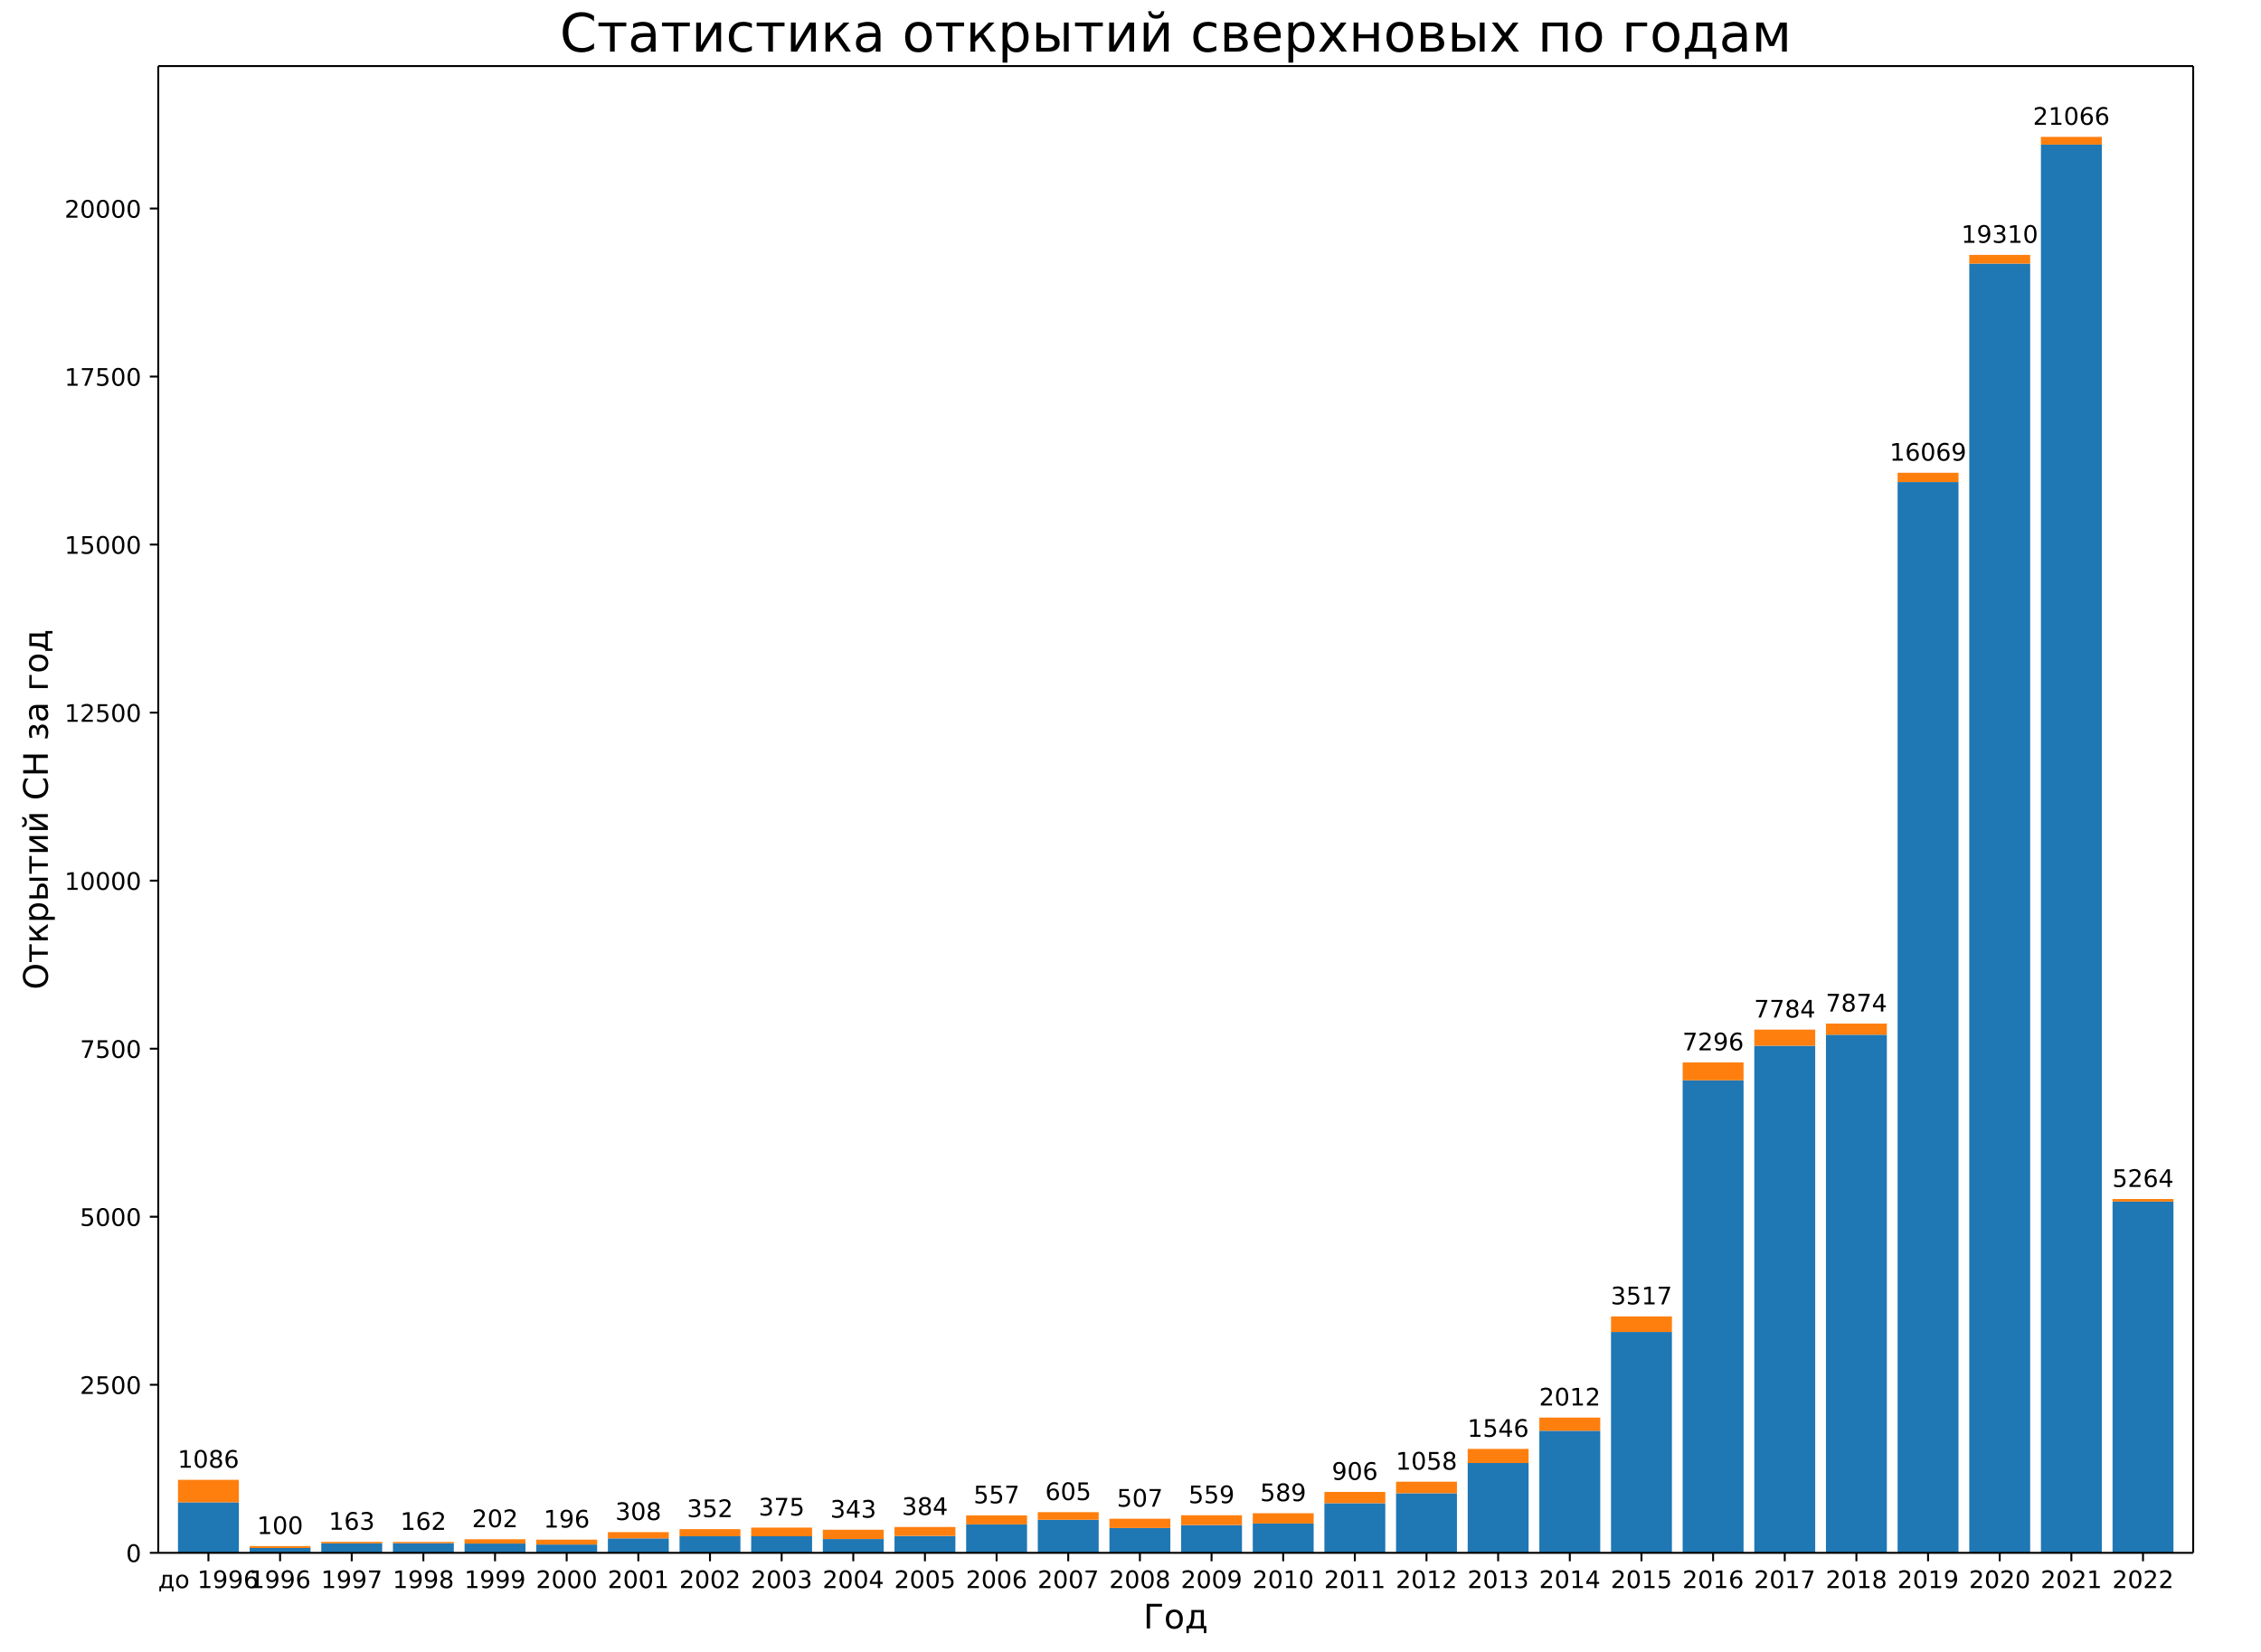
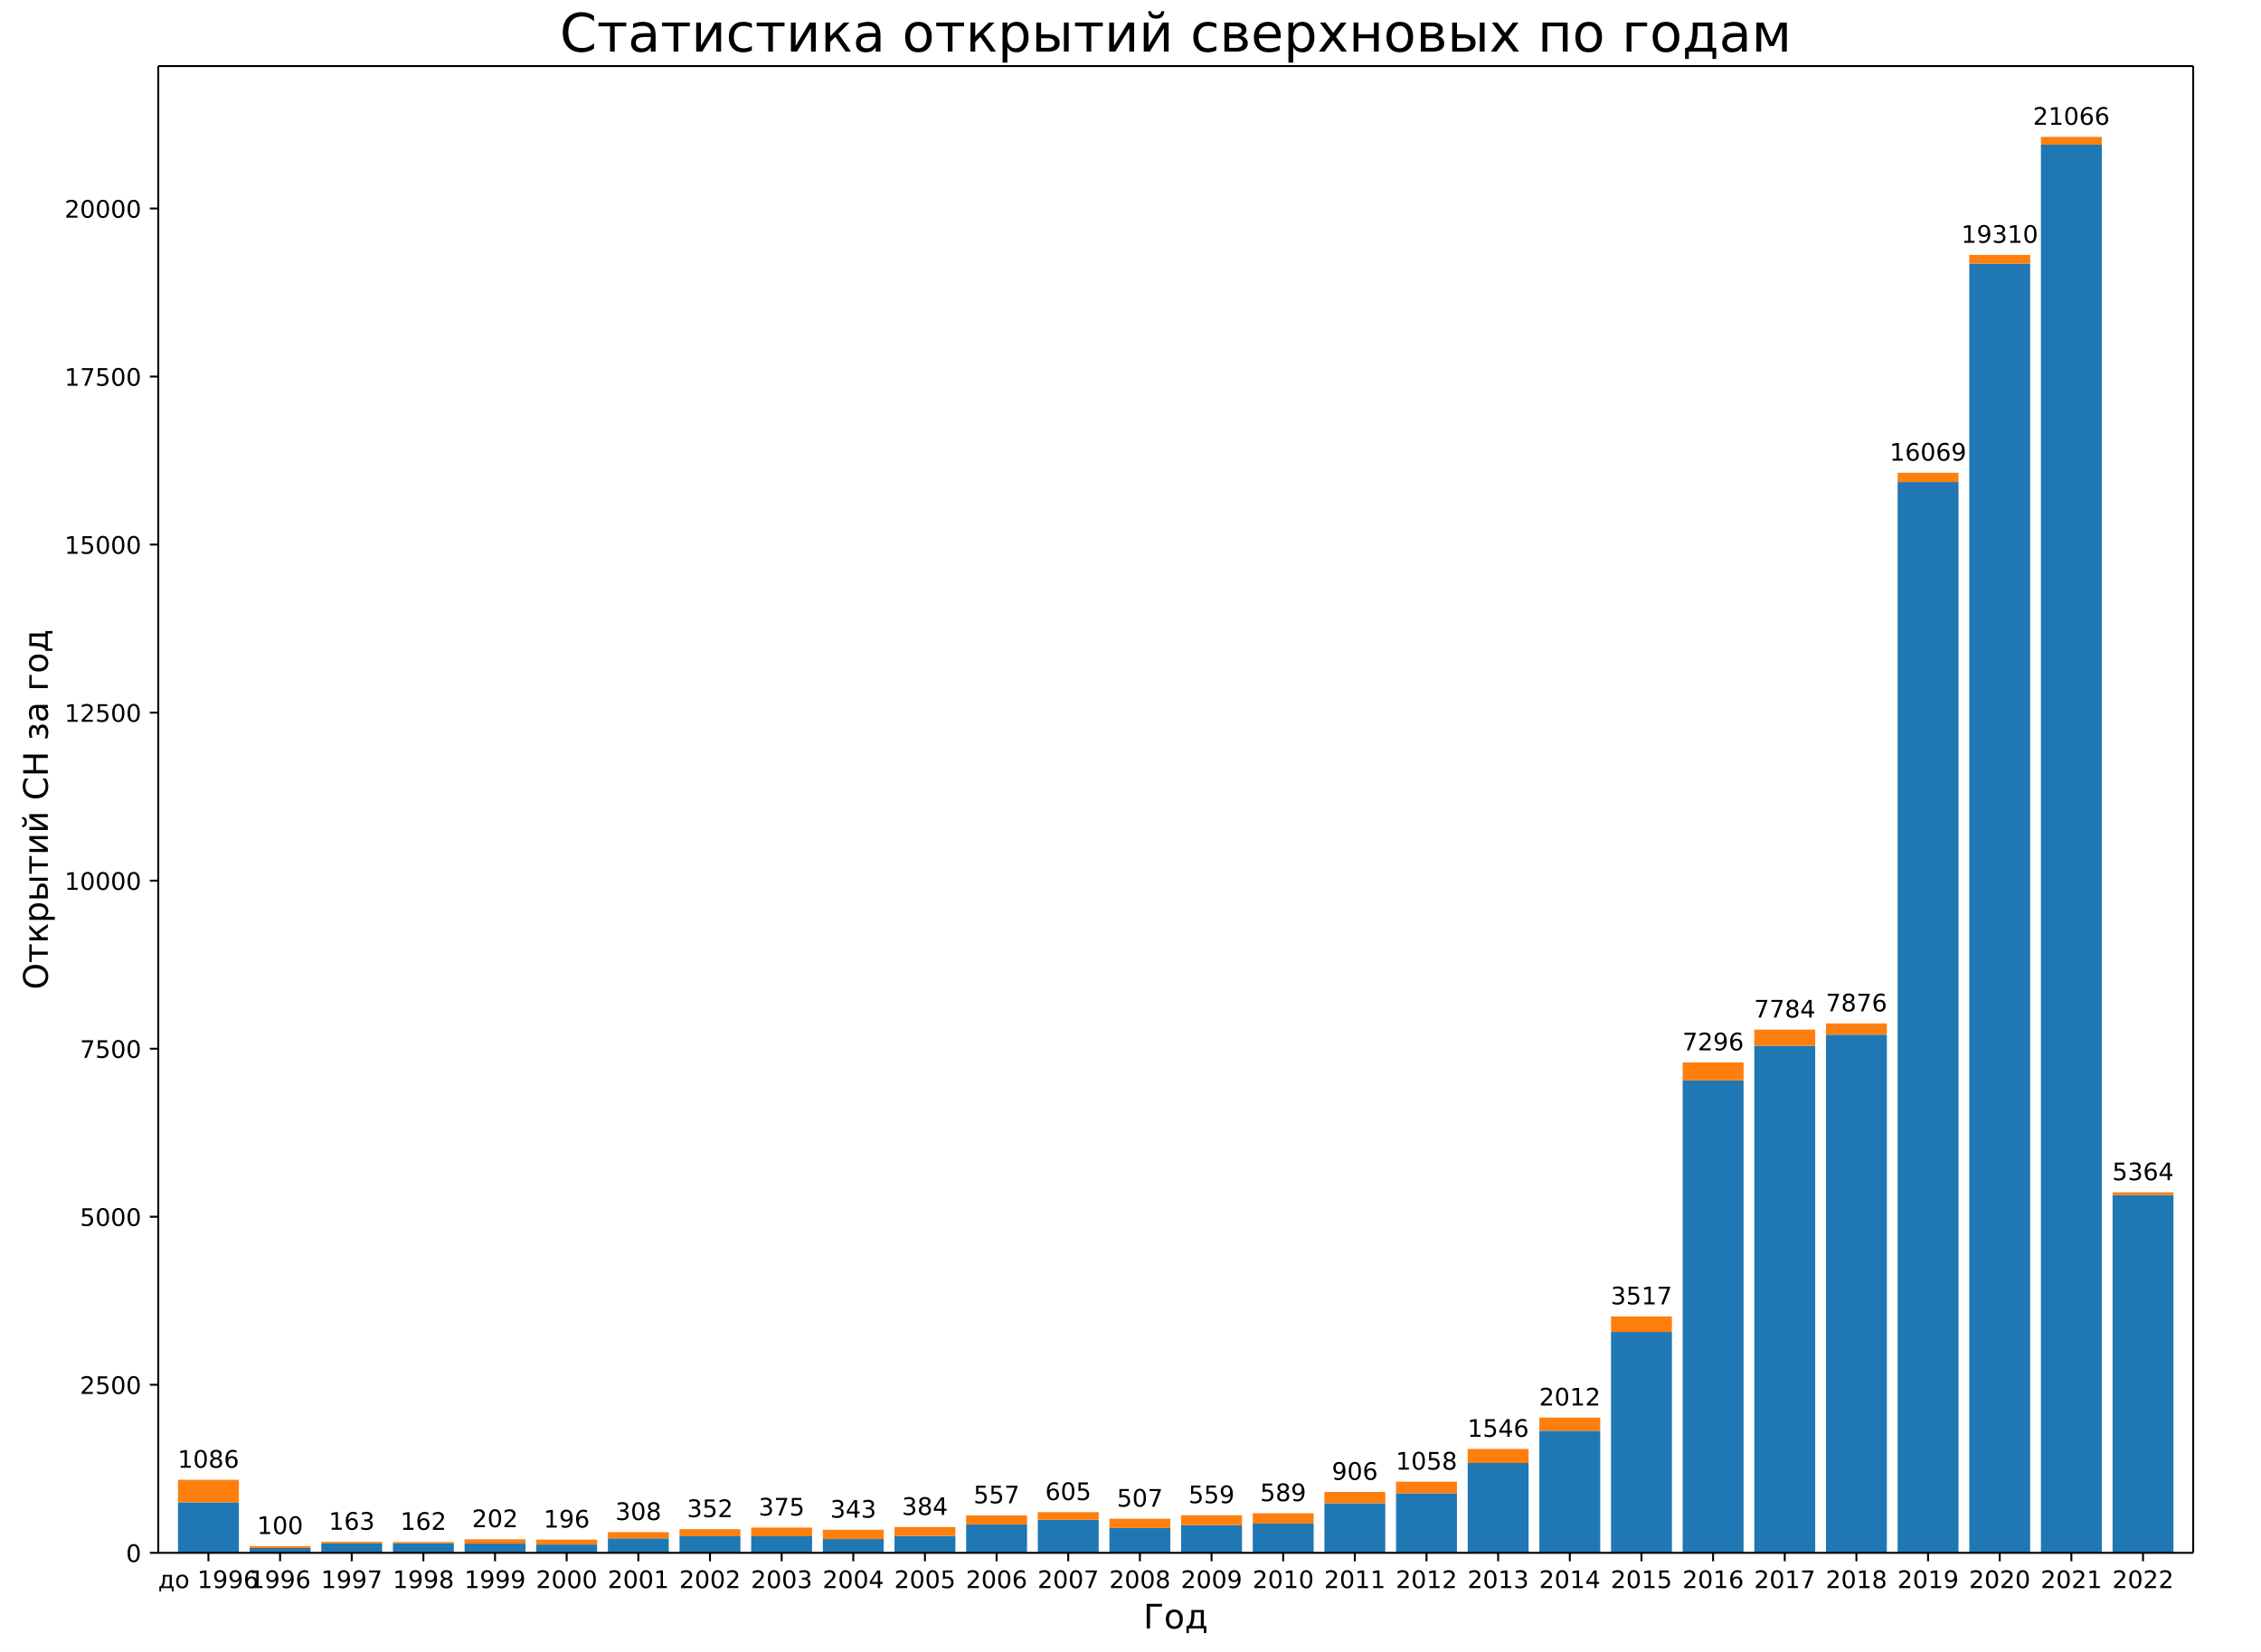
<svg xmlns="http://www.w3.org/2000/svg" xmlns:xlink="http://www.w3.org/1999/xlink" width="936pt" height="684pt" version="1.1" viewBox="0 0 936 684">
  <defs>
    <style type="text/css">*{stroke-linecap:butt;stroke-linejoin:round;}</style>
  </defs>
  <path d="m0 684h936v-684h-936z" fill="#fff" />
  <path d="m65.52 642.96h842.4v-615.6h-842.4z" fill="#fff" />
  <path d="m73.677 642.96h25.213v-20.901h-25.213z" clip-path="url(#a)" fill="#1f77b4" />
  <path d="m103.34 642.96h25.213v-2.004h-25.213z" clip-path="url(#a)" fill="#1f77b4" />
  <path d="m133 642.96h25.213v-3.896h-25.213z" clip-path="url(#a)" fill="#1f77b4" />
  <path d="m162.66 642.96h25.213v-3.952h-25.213z" clip-path="url(#a)" fill="#1f77b4" />
  <path d="m192.32 642.96h25.213v-3.841h-25.213z" clip-path="url(#a)" fill="#1f77b4" />
  <path d="m221.99 642.96h25.213v-3.423h-25.213z" clip-path="url(#a)" fill="#1f77b4" />
  <path d="m251.65 642.96h25.213v-5.984h-25.213z" clip-path="url(#a)" fill="#1f77b4" />
  <path d="m281.31 642.96h25.213v-6.874h-25.213z" clip-path="url(#a)" fill="#1f77b4" />
  <path d="m310.97 642.96h25.213v-6.846h-25.213z" clip-path="url(#a)" fill="#1f77b4" />
  <path d="m340.63 642.96h25.213v-5.705h-25.213z" clip-path="url(#a)" fill="#1f77b4" />
  <path d="m370.3 642.96h25.213v-6.986h-25.213z" clip-path="url(#a)" fill="#1f77b4" />
  <path d="m399.96 642.96h25.213v-11.772h-25.213z" clip-path="url(#a)" fill="#1f77b4" />
  <path d="m429.62 642.96h25.213v-13.693h-25.213z" clip-path="url(#a)" fill="#1f77b4" />
  <path d="m459.28 642.96h25.213v-10.27h-25.213z" clip-path="url(#a)" fill="#1f77b4" />
  <path d="m488.94 642.96h25.213v-11.494h-25.213z" clip-path="url(#a)" fill="#1f77b4" />
  <path d="m518.61 642.96h25.213v-12.134h-25.213z" clip-path="url(#a)" fill="#1f77b4" />
  <path d="m548.27 642.96h25.213v-20.539h-25.213z" clip-path="url(#a)" fill="#1f77b4" />
  <path d="m577.93 642.96h25.213v-24.658h-25.213z" clip-path="url(#a)" fill="#1f77b4" />
  <path d="m607.59 642.96h25.213v-37.182h-25.213z" clip-path="url(#a)" fill="#1f77b4" />
  <path d="m637.25 642.96h25.213v-50.541h-25.213z" clip-path="url(#a)" fill="#1f77b4" />
  <path d="m666.92 642.96h25.213v-91.452h-25.213z" clip-path="url(#a)" fill="#1f77b4" />
  <path d="m696.58 642.96h25.213v-195.65h-25.213z" clip-path="url(#a)" fill="#1f77b4" />
  <path d="m726.24 642.96h25.213v-209.96h-25.213z" clip-path="url(#a)" fill="#1f77b4" />
-   <path d="m755.9 642.96h25.213v-214.52h-25.213z" clip-path="url(#a)" fill="#1f77b4" />
+   <path d="m755.9 642.96h25.213v-214.55h-25.213z" clip-path="url(#a)" fill="#1f77b4" />
  <path d="m785.56 642.96h25.213v-443.37h-25.213z" clip-path="url(#a)" fill="#1f77b4" />
  <path d="m815.23 642.96h25.213v-533.8h-25.213z" clip-path="url(#a)" fill="#1f77b4" />
  <path d="m844.89 642.96h25.213v-583.09h-25.213z" clip-path="url(#a)" fill="#1f77b4" />
-   <path d="m874.55 642.96h25.213v-145.44h-25.213z" clip-path="url(#a)" fill="#1f77b4" />
+   <path d="m874.55 642.96h25.213v-148.14h-25.213z" clip-path="url(#a)" fill="#1f77b4" />
  <path d="m73.677 622.06h25.213v-9.323h-25.213z" clip-path="url(#a)" fill="#ff7f0e" />
  <path d="m103.34 640.96h25.213v-0.779h-25.213z" clip-path="url(#a)" fill="#ff7f0e" />
  <path d="m133 639.06h25.213v-0.64h-25.213z" clip-path="url(#a)" fill="#ff7f0e" />
  <path d="m162.66 639.01h25.213v-0.557h-25.213z" clip-path="url(#a)" fill="#ff7f0e" />
  <path d="m192.32 639.12h25.213v-1.781h-25.213z" clip-path="url(#a)" fill="#ff7f0e" />
  <path d="m221.99 639.54h25.213v-2.032h-25.213z" clip-path="url(#a)" fill="#ff7f0e" />
  <path d="m251.65 636.98h25.213v-2.588h-25.213z" clip-path="url(#a)" fill="#ff7f0e" />
  <path d="m281.31 636.09h25.213v-2.922h-25.213z" clip-path="url(#a)" fill="#ff7f0e" />
  <path d="m310.97 636.11h25.213v-3.59h-25.213z" clip-path="url(#a)" fill="#ff7f0e" />
  <path d="m340.63 637.25h25.213v-3.841h-25.213z" clip-path="url(#a)" fill="#ff7f0e" />
  <path d="m370.3 635.97h25.213v-3.701h-25.213z" clip-path="url(#a)" fill="#ff7f0e" />
  <path d="m399.96 631.19h25.213v-3.729h-25.213z" clip-path="url(#a)" fill="#ff7f0e" />
  <path d="m429.62 629.27h25.213v-3.145h-25.213z" clip-path="url(#a)" fill="#ff7f0e" />
  <path d="m459.28 632.69h25.213v-3.841h-25.213z" clip-path="url(#a)" fill="#ff7f0e" />
  <path d="m488.94 631.47h25.213v-4.063h-25.213z" clip-path="url(#a)" fill="#ff7f0e" />
  <path d="m518.61 630.83h25.213v-4.258h-25.213z" clip-path="url(#a)" fill="#ff7f0e" />
  <path d="m548.27 622.42h25.213v-4.676h-25.213z" clip-path="url(#a)" fill="#ff7f0e" />
  <path d="m577.93 618.3h25.213v-4.787h-25.213z" clip-path="url(#a)" fill="#ff7f0e" />
  <path d="m607.59 605.78h25.213v-5.845h-25.213z" clip-path="url(#a)" fill="#ff7f0e" />
  <path d="m637.25 592.42h25.213v-5.455h-25.213z" clip-path="url(#a)" fill="#ff7f0e" />
  <path d="m666.92 551.51h25.213v-6.429h-25.213z" clip-path="url(#a)" fill="#ff7f0e" />
  <path d="m696.58 447.31h25.213v-7.403h-25.213z" clip-path="url(#a)" fill="#ff7f0e" />
  <path d="m726.24 433h25.213v-6.679h-25.213z" clip-path="url(#a)" fill="#ff7f0e" />
-   <path d="m755.9 428.44h25.213v-4.62h-25.213z" clip-path="url(#a)" fill="#ff7f0e" />
+   <path d="m755.9 428.41h25.213v-4.648h-25.213z" clip-path="url(#a)" fill="#ff7f0e" />
  <path d="m785.56 199.59h25.213v-3.841h-25.213z" clip-path="url(#a)" fill="#ff7f0e" />
  <path d="m815.23 109.16h25.213v-3.618h-25.213z" clip-path="url(#a)" fill="#ff7f0e" />
  <path d="m844.89 59.875h25.213v-3.201h-25.213z" clip-path="url(#a)" fill="#ff7f0e" />
-   <path d="m874.55 497.52h25.213v-1.058h-25.213z" clip-path="url(#a)" fill="#ff7f0e" />
+   <path d="m874.55 494.82h25.213v-1.141h-25.213z" clip-path="url(#a)" fill="#ff7f0e" />
  <defs>
    <path id="b" d="m0 0v3.5" stroke="#000" stroke-width=".8" />
  </defs>
  <use x="86.283" y="642.96" stroke="#000000" stroke-width=".8" xlink:href="#b" />
  <text transform="rotate(-0 86.283 657.56)" x="86.283" y="657.558" font-family="DejaVu Sans" font-size="10px" text-anchor="middle">до 1996</text>
  <use x="115.945" y="642.96" stroke="#000000" stroke-width=".8" xlink:href="#b" />
  <text transform="rotate(-0 115.95 657.56)" x="115.945" y="657.558" font-family="DejaVu Sans" font-size="10px" text-anchor="middle">1996</text>
  <use x="145.607" y="642.96" stroke="#000000" stroke-width=".8" xlink:href="#b" />
  <text transform="rotate(-0 145.61 657.56)" x="145.607" y="657.558" font-family="DejaVu Sans" font-size="10px" text-anchor="middle">1997</text>
  <use x="175.269" y="642.96" stroke="#000000" stroke-width=".8" xlink:href="#b" />
  <text transform="rotate(-0 175.27 657.56)" x="175.269" y="657.558" font-family="DejaVu Sans" font-size="10px" text-anchor="middle">1998</text>
  <use x="204.931" y="642.96" stroke="#000000" stroke-width=".8" xlink:href="#b" />
  <text transform="rotate(-0 204.93 657.56)" x="204.931" y="657.558" font-family="DejaVu Sans" font-size="10px" text-anchor="middle">1999</text>
  <use x="234.593" y="642.96" stroke="#000000" stroke-width=".8" xlink:href="#b" />
  <text transform="rotate(-0 234.59 657.56)" x="234.593" y="657.558" font-family="DejaVu Sans" font-size="10px" text-anchor="middle">2000</text>
  <use x="264.255" y="642.96" stroke="#000000" stroke-width=".8" xlink:href="#b" />
  <text transform="rotate(-0 264.26 657.56)" x="264.255" y="657.558" font-family="DejaVu Sans" font-size="10px" text-anchor="middle">2001</text>
  <use x="293.917" y="642.96" stroke="#000000" stroke-width=".8" xlink:href="#b" />
  <text transform="rotate(-0 293.92 657.56)" x="293.917" y="657.558" font-family="DejaVu Sans" font-size="10px" text-anchor="middle">2002</text>
  <use x="323.579" y="642.96" stroke="#000000" stroke-width=".8" xlink:href="#b" />
  <text transform="rotate(-0 323.58 657.56)" x="323.579" y="657.558" font-family="DejaVu Sans" font-size="10px" text-anchor="middle">2003</text>
  <use x="353.241" y="642.96" stroke="#000000" stroke-width=".8" xlink:href="#b" />
  <text transform="rotate(-0 353.24 657.56)" x="353.241" y="657.558" font-family="DejaVu Sans" font-size="10px" text-anchor="middle">2004</text>
  <use x="382.903" y="642.96" stroke="#000000" stroke-width=".8" xlink:href="#b" />
  <text transform="rotate(-0 382.9 657.56)" x="382.903" y="657.558" font-family="DejaVu Sans" font-size="10px" text-anchor="middle">2005</text>
  <use x="412.565" y="642.96" stroke="#000000" stroke-width=".8" xlink:href="#b" />
  <text transform="rotate(-0 412.57 657.56)" x="412.565" y="657.558" font-family="DejaVu Sans" font-size="10px" text-anchor="middle">2006</text>
  <use x="442.227" y="642.96" stroke="#000000" stroke-width=".8" xlink:href="#b" />
  <text transform="rotate(-0 442.23 657.56)" x="442.227" y="657.558" font-family="DejaVu Sans" font-size="10px" text-anchor="middle">2007</text>
  <use x="471.889" y="642.96" stroke="#000000" stroke-width=".8" xlink:href="#b" />
  <text transform="rotate(-0 471.89 657.56)" x="471.889" y="657.558" font-family="DejaVu Sans" font-size="10px" text-anchor="middle">2008</text>
  <use x="501.551" y="642.96" stroke="#000000" stroke-width=".8" xlink:href="#b" />
  <text transform="rotate(-0 501.55 657.56)" x="501.551" y="657.558" font-family="DejaVu Sans" font-size="10px" text-anchor="middle">2009</text>
  <use x="531.213" y="642.96" stroke="#000000" stroke-width=".8" xlink:href="#b" />
  <text transform="rotate(-0 531.21 657.56)" x="531.213" y="657.558" font-family="DejaVu Sans" font-size="10px" text-anchor="middle">2010</text>
  <use x="560.875" y="642.96" stroke="#000000" stroke-width=".8" xlink:href="#b" />
  <text transform="rotate(-0 560.87 657.56)" x="560.875" y="657.558" font-family="DejaVu Sans" font-size="10px" text-anchor="middle">2011</text>
  <use x="590.537" y="642.96" stroke="#000000" stroke-width=".8" xlink:href="#b" />
  <text transform="rotate(-0 590.54 657.56)" x="590.537" y="657.558" font-family="DejaVu Sans" font-size="10px" text-anchor="middle">2012</text>
  <use x="620.199" y="642.96" stroke="#000000" stroke-width=".8" xlink:href="#b" />
  <text transform="rotate(-0 620.2 657.56)" x="620.199" y="657.558" font-family="DejaVu Sans" font-size="10px" text-anchor="middle">2013</text>
  <use x="649.861" y="642.96" stroke="#000000" stroke-width=".8" xlink:href="#b" />
  <text transform="rotate(-0 649.86 657.56)" x="649.861" y="657.558" font-family="DejaVu Sans" font-size="10px" text-anchor="middle">2014</text>
  <use x="679.523" y="642.96" stroke="#000000" stroke-width=".8" xlink:href="#b" />
  <text transform="rotate(-0 679.52 657.56)" x="679.523" y="657.558" font-family="DejaVu Sans" font-size="10px" text-anchor="middle">2015</text>
  <use x="709.185" y="642.96" stroke="#000000" stroke-width=".8" xlink:href="#b" />
  <text transform="rotate(-0 709.18 657.56)" x="709.185" y="657.558" font-family="DejaVu Sans" font-size="10px" text-anchor="middle">2016</text>
  <use x="738.847" y="642.96" stroke="#000000" stroke-width=".8" xlink:href="#b" />
  <text transform="rotate(-0 738.85 657.56)" x="738.847" y="657.558" font-family="DejaVu Sans" font-size="10px" text-anchor="middle">2017</text>
  <use x="768.509" y="642.96" stroke="#000000" stroke-width=".8" xlink:href="#b" />
  <text transform="rotate(-0 768.51 657.56)" x="768.509" y="657.558" font-family="DejaVu Sans" font-size="10px" text-anchor="middle">2018</text>
  <use x="798.171" y="642.96" stroke="#000000" stroke-width=".8" xlink:href="#b" />
  <text transform="rotate(-0 798.17 657.56)" x="798.171" y="657.558" font-family="DejaVu Sans" font-size="10px" text-anchor="middle">2019</text>
  <use x="827.833" y="642.96" stroke="#000000" stroke-width=".8" xlink:href="#b" />
  <text transform="rotate(-0 827.83 657.56)" x="827.833" y="657.558" font-family="DejaVu Sans" font-size="10px" text-anchor="middle">2020</text>
  <use x="857.495" y="642.96" stroke="#000000" stroke-width=".8" xlink:href="#b" />
  <text transform="rotate(-0 857.49 657.56)" x="857.495" y="657.558" font-family="DejaVu Sans" font-size="10px" text-anchor="middle">2021</text>
  <use x="887.157" y="642.96" stroke="#000000" stroke-width=".8" xlink:href="#b" />
  <text transform="rotate(-0 887.16 657.56)" x="887.157" y="657.558" font-family="DejaVu Sans" font-size="10px" text-anchor="middle">2022</text>
  <text transform="rotate(-0 486.72 674.28)" x="486.72" y="674.276" font-family="DejaVu Sans" font-size="14px" text-anchor="middle">Год</text>
  <defs>
    <path id="c" d="m0 0h-3.5" stroke="#000" stroke-width=".8" />
  </defs>
  <use x="65.52" y="642.96" stroke="#000000" stroke-width=".8" xlink:href="#c" />
  <text transform="rotate(-0 58.52 646.76)" x="58.52" y="646.759" font-family="DejaVu Sans" font-size="10px" text-anchor="end">0</text>
  <use x="65.52" y="573.383" stroke="#000000" stroke-width=".8" xlink:href="#c" />
  <text transform="rotate(-0 58.52 577.18)" x="58.52" y="577.182" font-family="DejaVu Sans" font-size="10px" text-anchor="end">2500</text>
  <use x="65.52" y="503.806" stroke="#000000" stroke-width=".8" xlink:href="#c" />
  <text transform="rotate(-0 58.52 507.6)" x="58.52" y="507.605" font-family="DejaVu Sans" font-size="10px" text-anchor="end">5000</text>
  <use x="65.52" y="434.228" stroke="#000000" stroke-width=".8" xlink:href="#c" />
  <text transform="rotate(-0 58.52 438.03)" x="58.52" y="438.027" font-family="DejaVu Sans" font-size="10px" text-anchor="end">7500</text>
  <use x="65.52" y="364.651" stroke="#000000" stroke-width=".8" xlink:href="#c" />
  <text transform="rotate(-0 58.52 368.45)" x="58.52" y="368.45" font-family="DejaVu Sans" font-size="10px" text-anchor="end">10000</text>
  <use x="65.52" y="295.074" stroke="#000000" stroke-width=".8" xlink:href="#c" />
  <text transform="rotate(-0 58.52 298.87)" x="58.52" y="298.873" font-family="DejaVu Sans" font-size="10px" text-anchor="end">12500</text>
  <use x="65.52" y="225.497" stroke="#000000" stroke-width=".8" xlink:href="#c" />
  <text transform="rotate(-0 58.52 229.3)" x="58.52" y="229.296" font-family="DejaVu Sans" font-size="10px" text-anchor="end">15000</text>
  <use x="65.52" y="155.919" stroke="#000000" stroke-width=".8" xlink:href="#c" />
  <text transform="rotate(-0 58.52 159.72)" x="58.52" y="159.718" font-family="DejaVu Sans" font-size="10px" text-anchor="end">17500</text>
  <use x="65.52" y="86.342" stroke="#000000" stroke-width=".8" xlink:href="#c" />
  <text transform="rotate(-0 58.52 90.141)" x="58.52" y="90.141" font-family="DejaVu Sans" font-size="10px" text-anchor="end">20000</text>
  <text transform="rotate(-90 19.796 335.16)" x="19.796" y="335.16" font-family="DejaVu Sans" font-size="14px" text-anchor="middle">Открытий СН за год</text>
  <path d="m65.52 642.96v-615.6" fill="none" stroke="#000" stroke-linecap="square" stroke-width=".8" />
  <path d="m907.92 642.96v-615.6" fill="none" stroke="#000" stroke-linecap="square" stroke-width=".8" />
  <path d="m65.52 642.96h842.4" fill="none" stroke="#000" stroke-linecap="square" stroke-width=".8" />
  <path d="m65.52 27.36h842.4" fill="none" stroke="#000" stroke-linecap="square" stroke-width=".8" />
  <text transform="rotate(-0 86.283 607.74)" x="86.283" y="607.736" font-family="DejaVu Sans" font-size="10px" text-anchor="middle">1086</text>
  <text transform="rotate(-0 115.95 635.18)" x="115.945" y="635.177" font-family="DejaVu Sans" font-size="10px" text-anchor="middle">100</text>
  <text transform="rotate(-0 145.61 633.42)" x="145.607" y="633.424" font-family="DejaVu Sans" font-size="10px" text-anchor="middle">163</text>
  <text transform="rotate(-0 175.27 633.45)" x="175.269" y="633.451" font-family="DejaVu Sans" font-size="10px" text-anchor="middle">162</text>
  <text transform="rotate(-0 204.93 632.34)" x="204.931" y="632.338" font-family="DejaVu Sans" font-size="10px" text-anchor="middle">202</text>
  <text transform="rotate(-0 234.59 632.51)" x="234.593" y="632.505" font-family="DejaVu Sans" font-size="10px" text-anchor="middle">196</text>
  <text transform="rotate(-0 264.26 629.39)" x="264.255" y="629.388" font-family="DejaVu Sans" font-size="10px" text-anchor="middle">308</text>
  <text transform="rotate(-0 293.92 628.16)" x="293.917" y="628.164" font-family="DejaVu Sans" font-size="10px" text-anchor="middle">352</text>
  <text transform="rotate(-0 323.58 627.52)" x="323.579" y="627.523" font-family="DejaVu Sans" font-size="10px" text-anchor="middle">375</text>
  <text transform="rotate(-0 353.24 628.41)" x="353.241" y="628.414" font-family="DejaVu Sans" font-size="10px" text-anchor="middle">343</text>
  <text transform="rotate(-0 382.9 627.27)" x="382.903" y="627.273" font-family="DejaVu Sans" font-size="10px" text-anchor="middle">384</text>
  <text transform="rotate(-0 412.57 622.46)" x="412.565" y="622.458" font-family="DejaVu Sans" font-size="10px" text-anchor="middle">557</text>
  <text transform="rotate(-0 442.23 621.12)" x="442.227" y="621.122" font-family="DejaVu Sans" font-size="10px" text-anchor="middle">605</text>
  <text transform="rotate(-0 471.89 623.85)" x="471.889" y="623.85" font-family="DejaVu Sans" font-size="10px" text-anchor="middle">507</text>
  <text transform="rotate(-0 501.55 622.4)" x="501.551" y="622.403" font-family="DejaVu Sans" font-size="10px" text-anchor="middle">559</text>
  <text transform="rotate(-0 531.21 621.57)" x="531.213" y="621.568" font-family="DejaVu Sans" font-size="10px" text-anchor="middle">589</text>
  <text transform="rotate(-0 560.87 612.75)" x="560.875" y="612.745" font-family="DejaVu Sans" font-size="10px" text-anchor="middle">906</text>
  <text transform="rotate(-0 590.54 608.51)" x="590.537" y="608.515" font-family="DejaVu Sans" font-size="10px" text-anchor="middle">1058</text>
  <text transform="rotate(-0 620.2 594.93)" x="620.199" y="594.933" font-family="DejaVu Sans" font-size="10px" text-anchor="middle">1546</text>
  <text transform="rotate(-0 649.86 581.96)" x="649.861" y="581.964" font-family="DejaVu Sans" font-size="10px" text-anchor="middle">2012</text>
  <text transform="rotate(-0 679.52 540.08)" x="679.523" y="540.079" font-family="DejaVu Sans" font-size="10px" text-anchor="middle">3517</text>
  <text transform="rotate(-0 709.18 434.91)" x="709.185" y="434.906" font-family="DejaVu Sans" font-size="10px" text-anchor="middle">7296</text>
  <text transform="rotate(-0 738.85 421.32)" x="738.847" y="421.324" font-family="DejaVu Sans" font-size="10px" text-anchor="middle">7784</text>
-   <text transform="rotate(-0 768.51 418.82)" x="768.509" y="418.82" font-family="DejaVu Sans" font-size="10px" text-anchor="middle">7874</text>
+   <text transform="rotate(-0 768.51 418.76)" x="768.509" y="418.764" font-family="DejaVu Sans" font-size="10px" text-anchor="middle">7876</text>
  <text transform="rotate(-0 798.17 190.75)" x="798.171" y="190.745" font-family="DejaVu Sans" font-size="10px" text-anchor="middle">16069</text>
  <text transform="rotate(-0 827.83 100.55)" x="827.833" y="100.545" font-family="DejaVu Sans" font-size="10px" text-anchor="middle">19310</text>
  <text transform="rotate(-0 857.49 51.674)" x="857.495" y="51.674" font-family="DejaVu Sans" font-size="10px" text-anchor="middle">21066</text>
-   <text transform="rotate(-0 887.16 491.46)" x="887.157" y="491.458" font-family="DejaVu Sans" font-size="10px" text-anchor="middle">5264</text>
+   <text transform="rotate(-0 887.16 488.68)" x="887.157" y="488.675" font-family="DejaVu Sans" font-size="10px" text-anchor="middle">5364</text>
  <text transform="rotate(-0 486.72 21.36)" x="486.72" y="21.36" font-family="DejaVu Sans" font-size="22px" text-anchor="middle">Статистика открытий сверхновых по годам</text>
  <defs>
    <clipPath id="a">
      <rect x="65.52" y="27.36" width="842.4" height="615.6" />
    </clipPath>
  </defs>
</svg>
